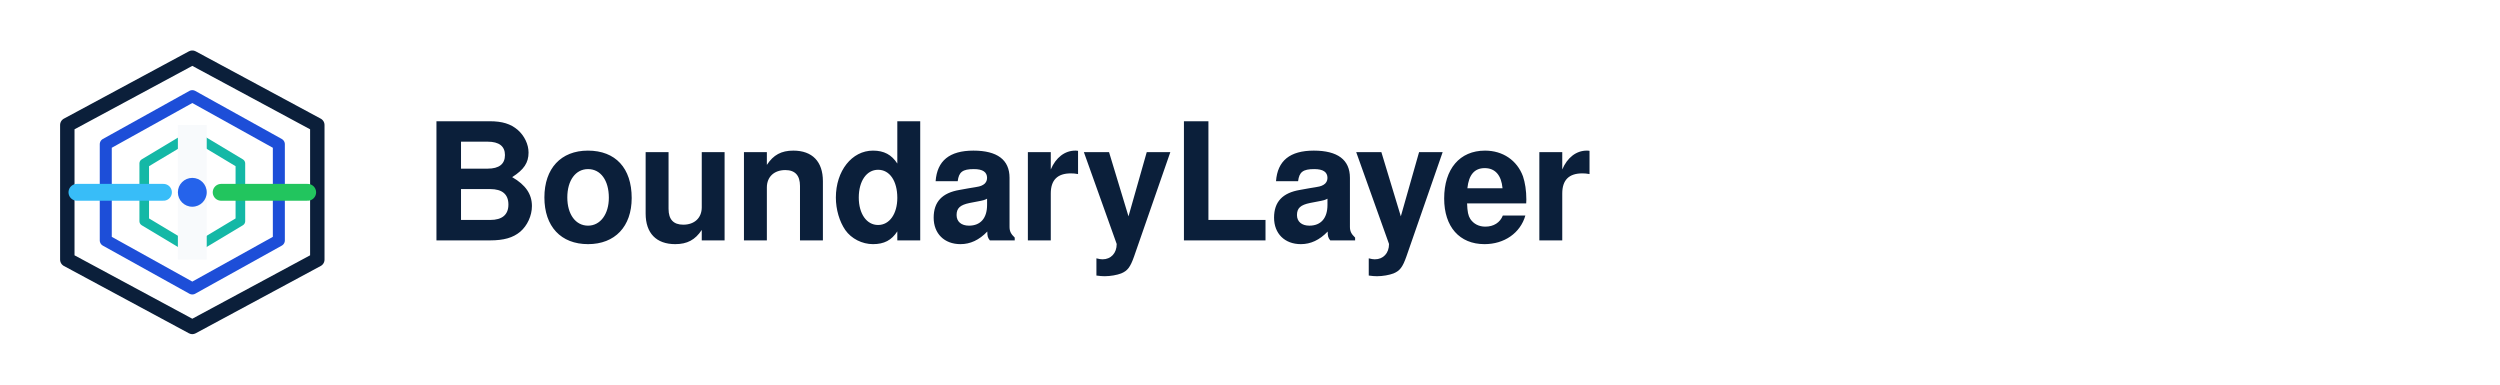
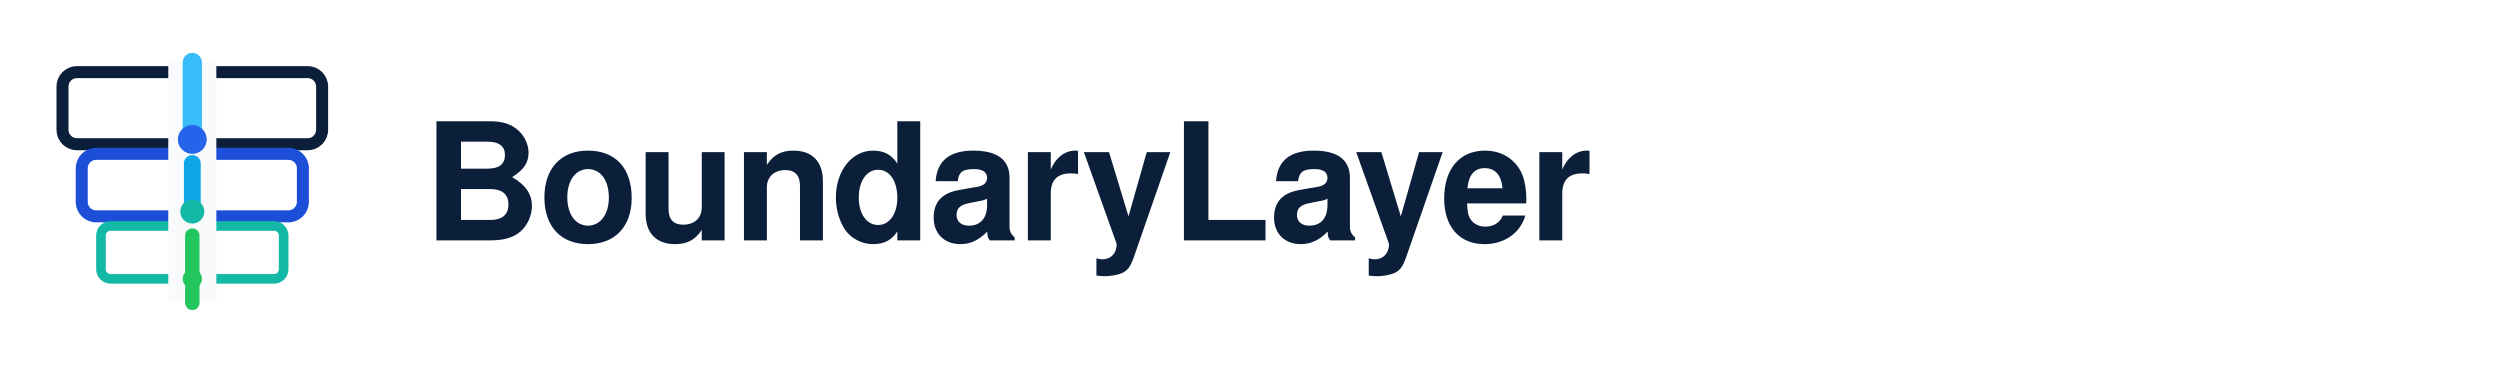
<svg xmlns="http://www.w3.org/2000/svg" viewBox="0 0 520 80" role="img" aria-label="BoundaryLayer logo">
  <rect width="520" height="80" fill="none" />
  <g transform="translate(8,8)">
-     <polygon points="32,4 58,18 58,46 32,60 6,46 6,18" fill="none" stroke="#0B1F3A" stroke-width="3" stroke-linejoin="round" />
-     <polygon points="32,12 50,22 50,42 32,52 14,42 14,22" fill="none" stroke="#1D4ED8" stroke-width="2.5" stroke-linejoin="round" />
-     <polygon points="32,20 42,26 42,38 32,44 22,38 22,26" fill="none" stroke="#14B8A6" stroke-width="2" stroke-linejoin="round" />
-     <rect x="29" y="18" width="6" height="28" fill="#F8FAFC" />
-     <line x1="8" y1="32" x2="26" y2="32" stroke="#38BDF8" stroke-width="3.5" stroke-linecap="round" />
-     <line x1="38" y1="32" x2="56" y2="32" stroke="#22C55E" stroke-width="3.5" stroke-linecap="round" />
-     <circle cx="32" cy="32" r="3" fill="#2563EB" />
+     <rect x="5" y="7" width="54" height="15" rx="3" fill="none" stroke="#0B1F3A" stroke-width="2.5" />
+     <rect x="9" y="24" width="46" height="13" rx="3" fill="none" stroke="#1D4ED8" stroke-width="2.5" />
+     <rect x="13" y="39" width="38" height="11" rx="2" fill="none" stroke="#14B8A6" stroke-width="2" />
+     <rect x="27" y="5" width="10" height="50" fill="#F8FAFC" />
+     <line x1="32" y1="5" x2="32" y2="21" stroke="#38BDF8" stroke-width="4" stroke-linecap="round" />
+     <line x1="32" y1="26" x2="32" y2="36" stroke="#0EA5E9" stroke-width="3.5" stroke-linecap="round" />
+     <line x1="32" y1="41" x2="32" y2="55" stroke="#22C55E" stroke-width="3" stroke-linecap="round" />
+     <circle cx="32" cy="21" r="3" fill="#2563EB" />
+     <circle cx="32" cy="36" r="2.5" fill="#14B8A6" />
+     <circle cx="32" cy="50" r="2" fill="#22C55E" />
  </g>
  <text x="88" y="50" fill="#0B1F3A" font-family="system-ui, -apple-system, Segoe UI, Helvetica, Arial, sans-serif" font-size="34" font-weight="700" letter-spacing="-0.5">BoundaryLayer</text>
</svg>
